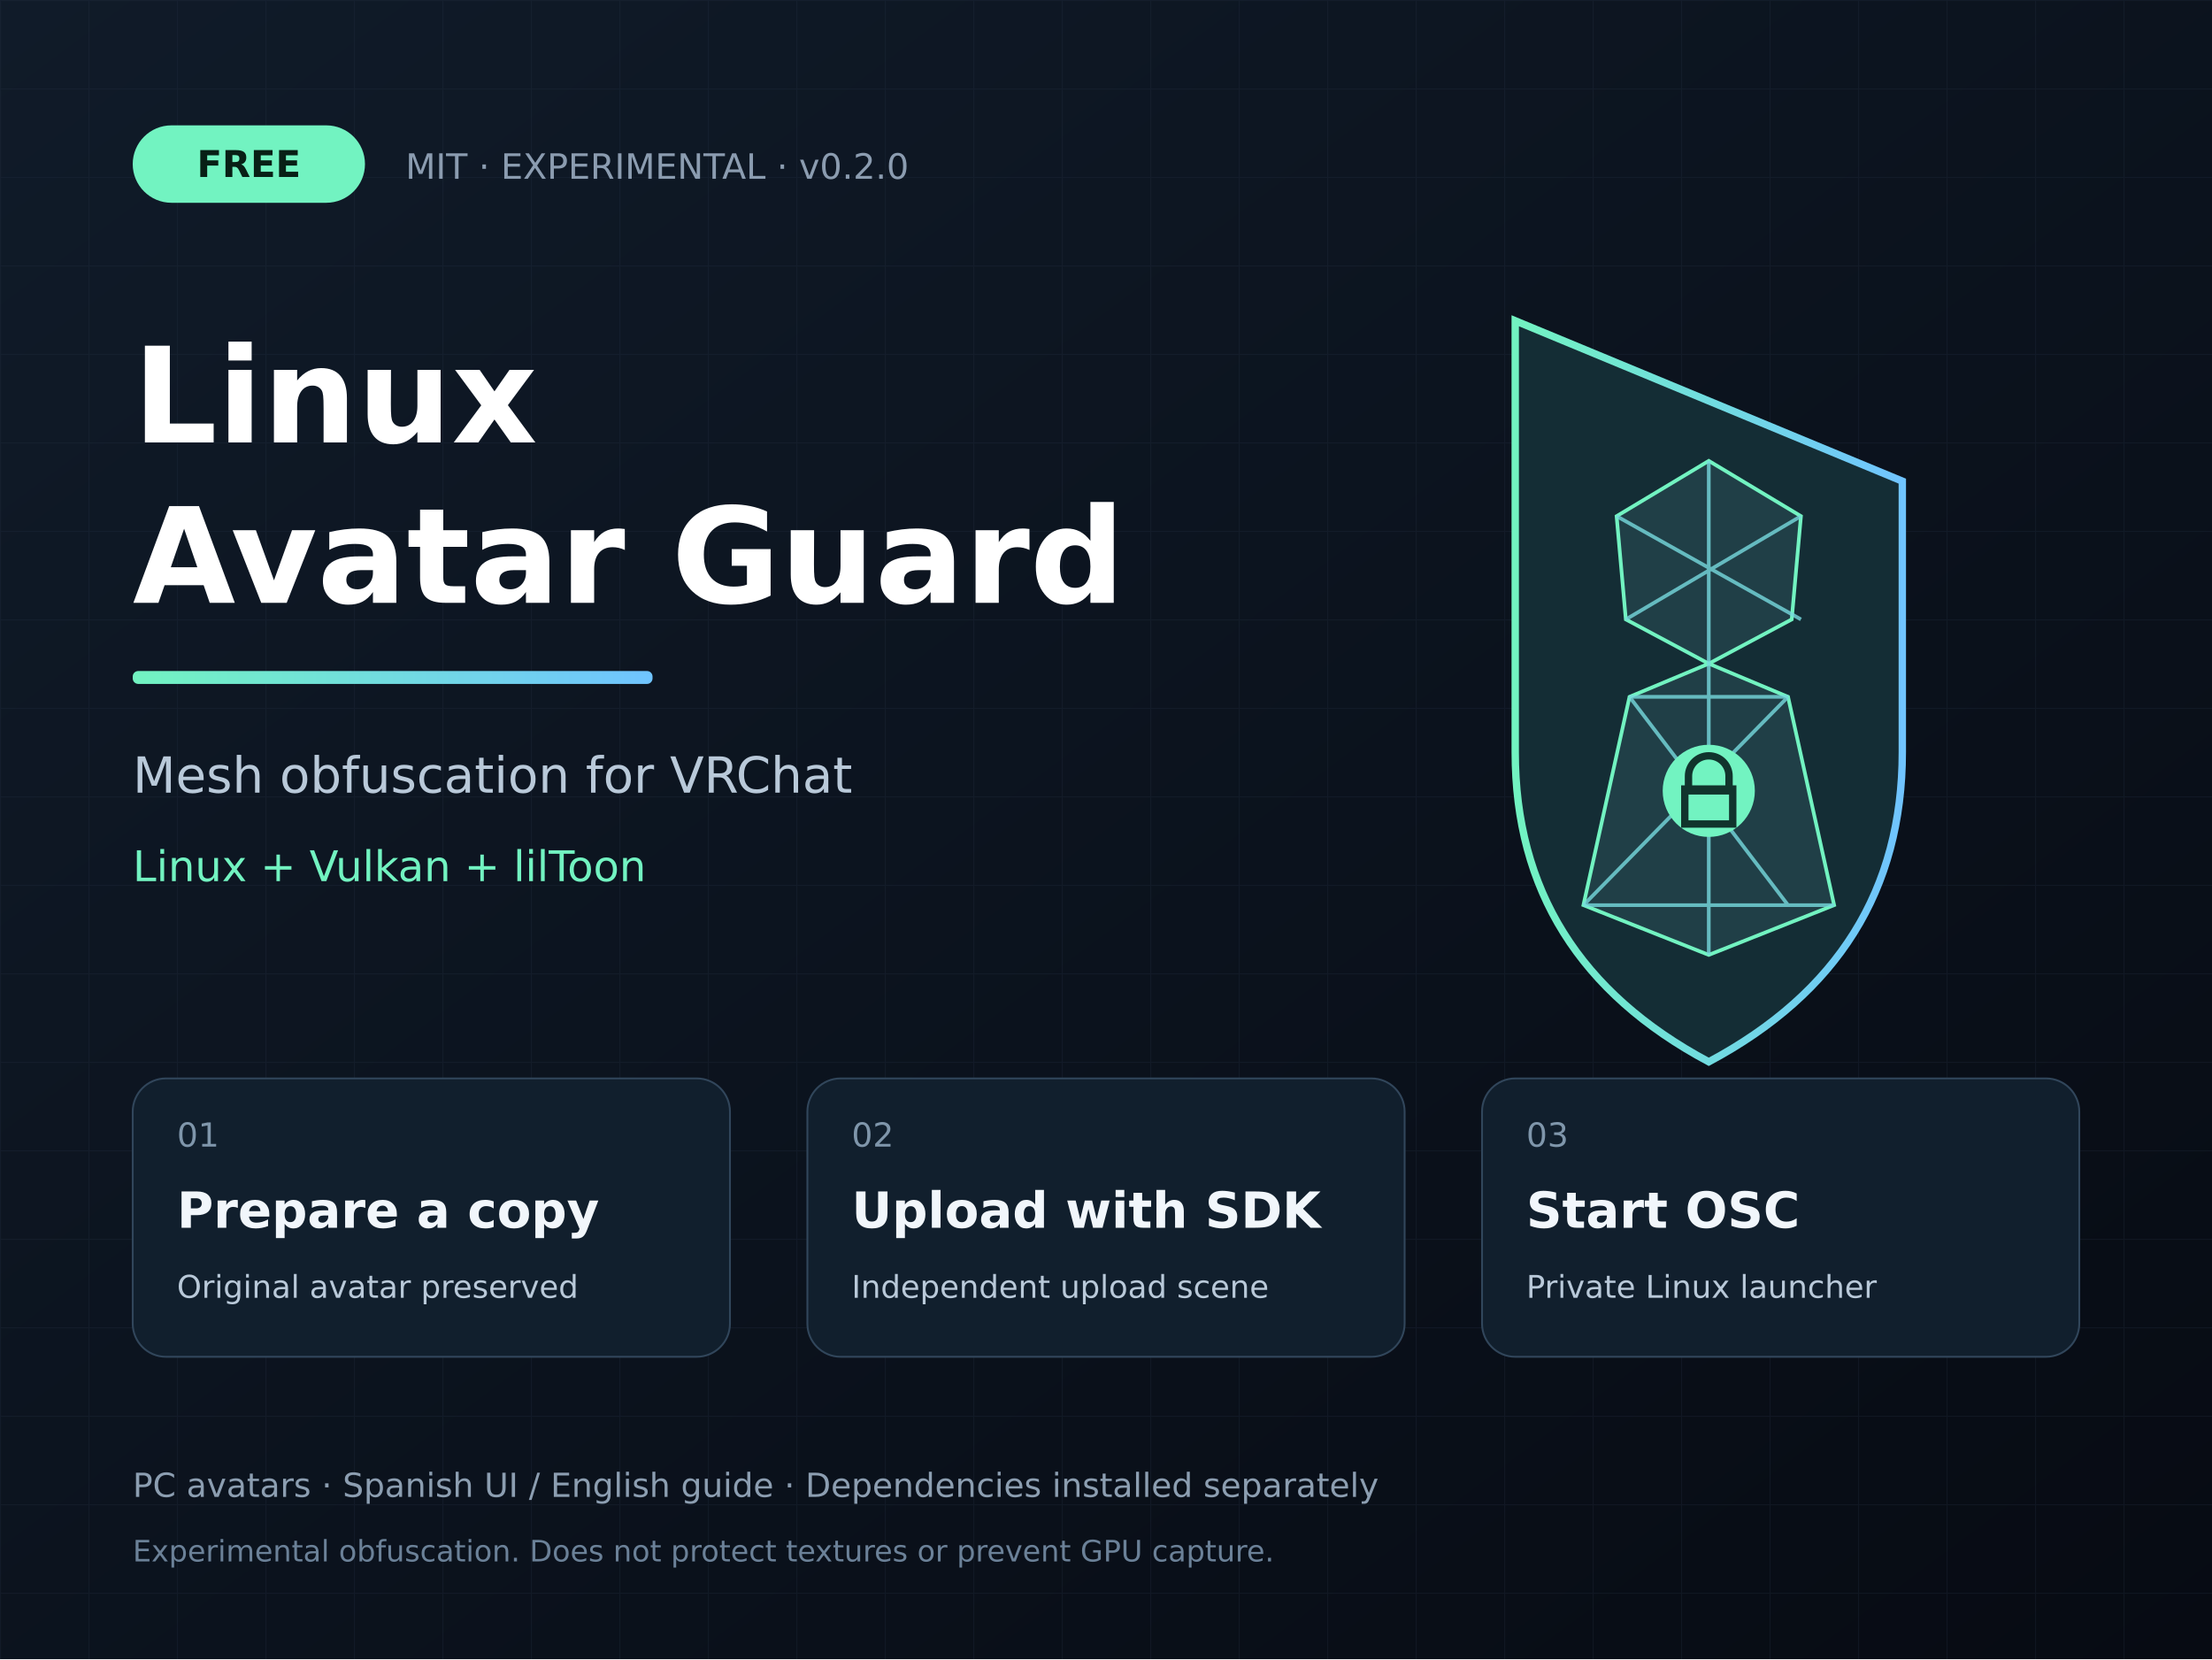
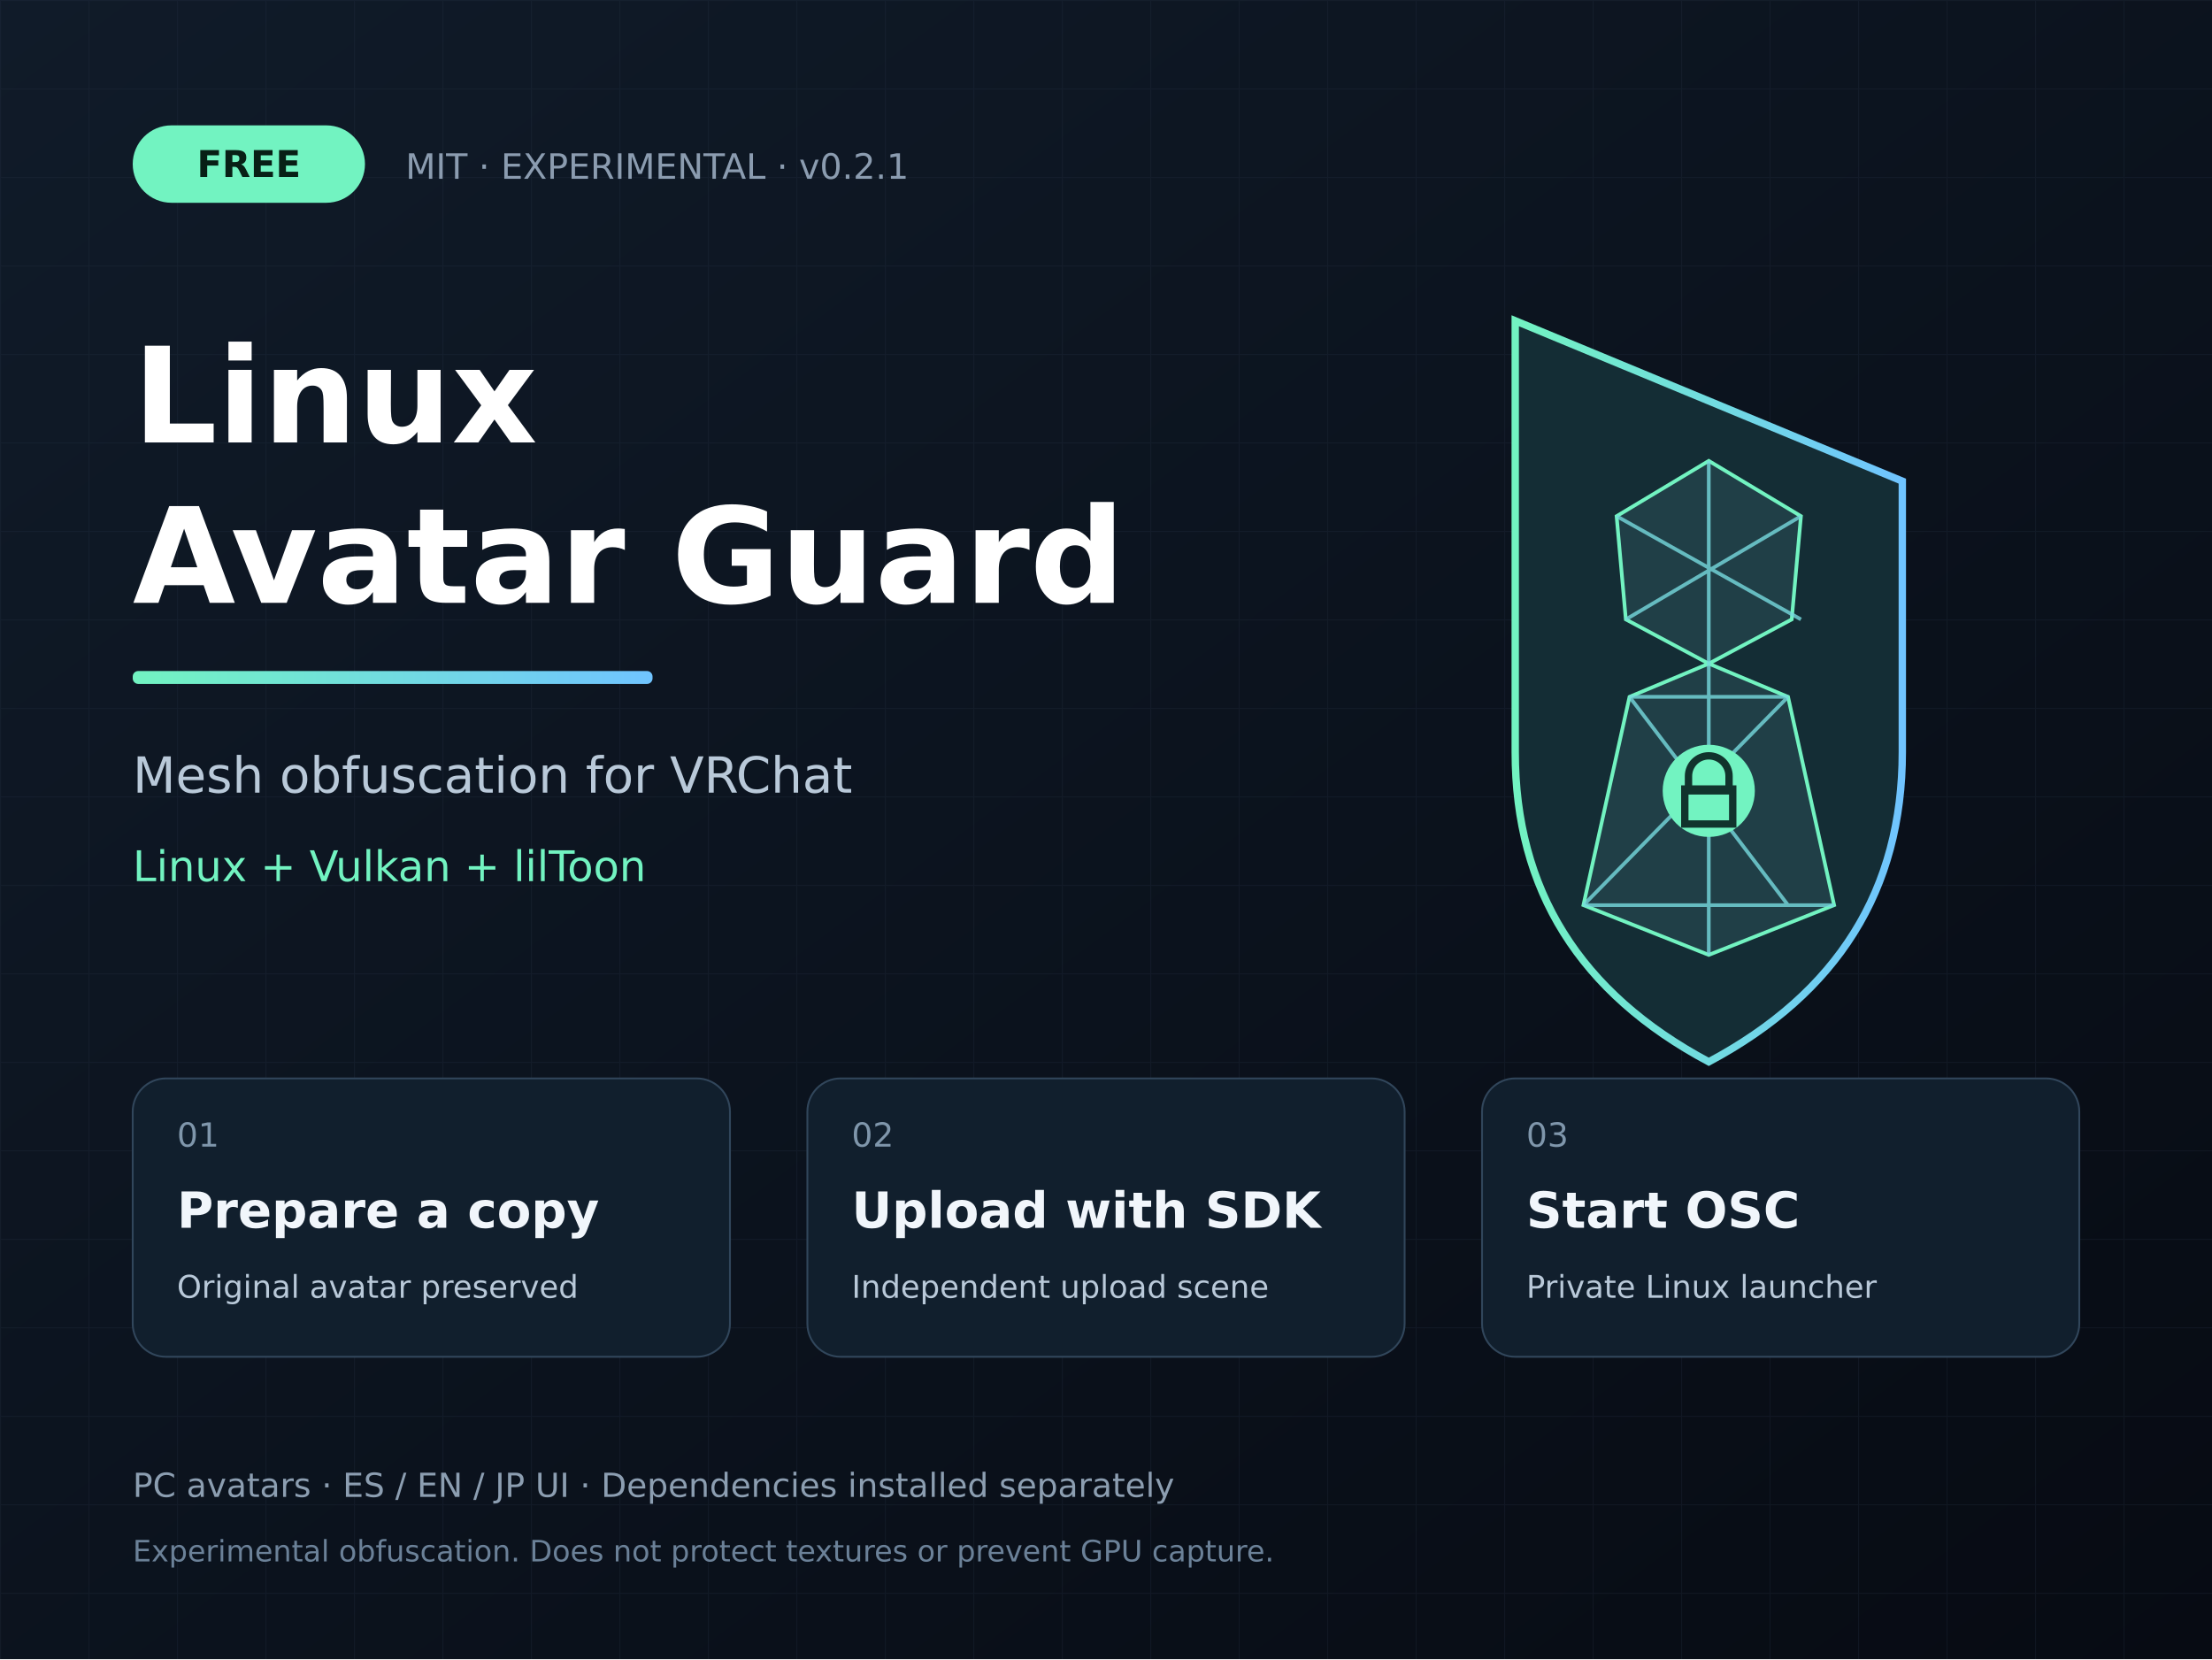
<svg xmlns="http://www.w3.org/2000/svg" width="1200" height="900" viewBox="0 0 1200 900">
  <defs>
    <linearGradient id="bg" x2="1" y2="1">
      <stop stop-color="#101b29" />
      <stop offset="1" stop-color="#070b13" />
    </linearGradient>
    <linearGradient id="accent">
      <stop stop-color="#72f3c1" />
      <stop offset="1" stop-color="#70c4ff" />
    </linearGradient>
    <pattern id="grid" width="48" height="48" patternUnits="userSpaceOnUse">
      <path d="M48 0H0V48" fill="none" stroke="#273547" stroke-width="1" />
    </pattern>
  </defs>
  <rect width="1200" height="900" fill="url(#bg)" />
  <rect width="1200" height="900" fill="url(#grid)" opacity=".25" />
  <g font-family="DejaVu Sans, sans-serif">
    <rect x="72" y="68" width="126" height="42" rx="21" fill="#72f3c1" />
    <text x="135" y="96" text-anchor="middle" font-size="20" font-weight="bold" fill="#082016">FREE</text>
-     <text x="220" y="97" font-size="19" fill="#8b9cb0">MIT · EXPERIMENTAL · v0.2.0</text>
+     <text x="220" y="97" font-size="19" fill="#8b9cb0">MIT · EXPERIMENTAL · v0.2.1</text>
    <text x="72" y="240" font-size="72" font-weight="bold" fill="#fff">Linux</text>
    <text x="72" y="327" font-size="72" font-weight="bold" fill="#fff">Avatar Guard</text>
    <rect x="72" y="364" width="282" height="7" rx="3" fill="url(#accent)" />
    <text x="72" y="430" font-size="27" fill="#b9c9d9">Mesh obfuscation for VRChat</text>
    <text x="72" y="478" font-size="23" fill="#72f3c1">Linux + Vulkan + lilToon</text>
    <g transform="translate(822 174)">
      <path d="M0 0L210 87V234Q210 346 105 402Q0 346 0 234Z" fill="#142d35" stroke="url(#accent)" stroke-width="4" />
      <path d="M105 76l50 30-5 56-45 24-45-24-5-56Z M62 204l43-18 43 18 25 113-68 27-68-27Z" fill="#203f47" stroke="#72f3c1" stroke-width="2" />
      <path d="M55 106l100 56M155 106L60 162M105 76v110M62 204l86 113M148 204L37 317M105 186v158M62 204h86M37 317h136" fill="none" stroke="#77d9de" stroke-width="2" opacity=".8" />
      <circle cx="105" cy="255" r="25" fill="#72f3c1" />
      <path d="M94 247a11 11 0 0 1 22 0v8h-22v-8m-2 7h26v19H92Z" fill="none" stroke="#11342d" stroke-width="4" />
    </g>
    <g fill="#111f2d" stroke="#31465b">
      <rect x="72" y="585" width="324" height="151" rx="18" />
      <rect x="438" y="585" width="324" height="151" rx="18" />
      <rect x="804" y="585" width="324" height="151" rx="18" />
    </g>
    <g font-size="18" fill="#7f96ab">
      <text x="96" y="622">01</text>
      <text x="462" y="622">02</text>
      <text x="828" y="622">03</text>
    </g>
    <g font-size="27" fill="#f1f6fb" font-weight="bold">
      <text x="96" y="666">Prepare a copy</text>
      <text x="462" y="666">Upload with SDK</text>
      <text x="828" y="666">Start OSC</text>
    </g>
    <g font-size="17" fill="#b9c9d9">
      <text x="96" y="704">Original avatar preserved</text>
      <text x="462" y="704">Independent upload scene</text>
      <text x="828" y="704">Private Linux launcher</text>
    </g>
-     <text x="72" y="812" font-size="18" fill="#8c9eb1">PC avatars · Spanish UI / English guide · Dependencies installed separately</text>
+     <text x="72" y="812" font-size="18" fill="#8c9eb1">PC avatars · ES / EN / JP UI · Dependencies installed separately</text>
    <text x="72" y="847" font-size="16" fill="#6b8198">Experimental obfuscation. Does not protect textures or prevent GPU capture.</text>
  </g>
</svg>
